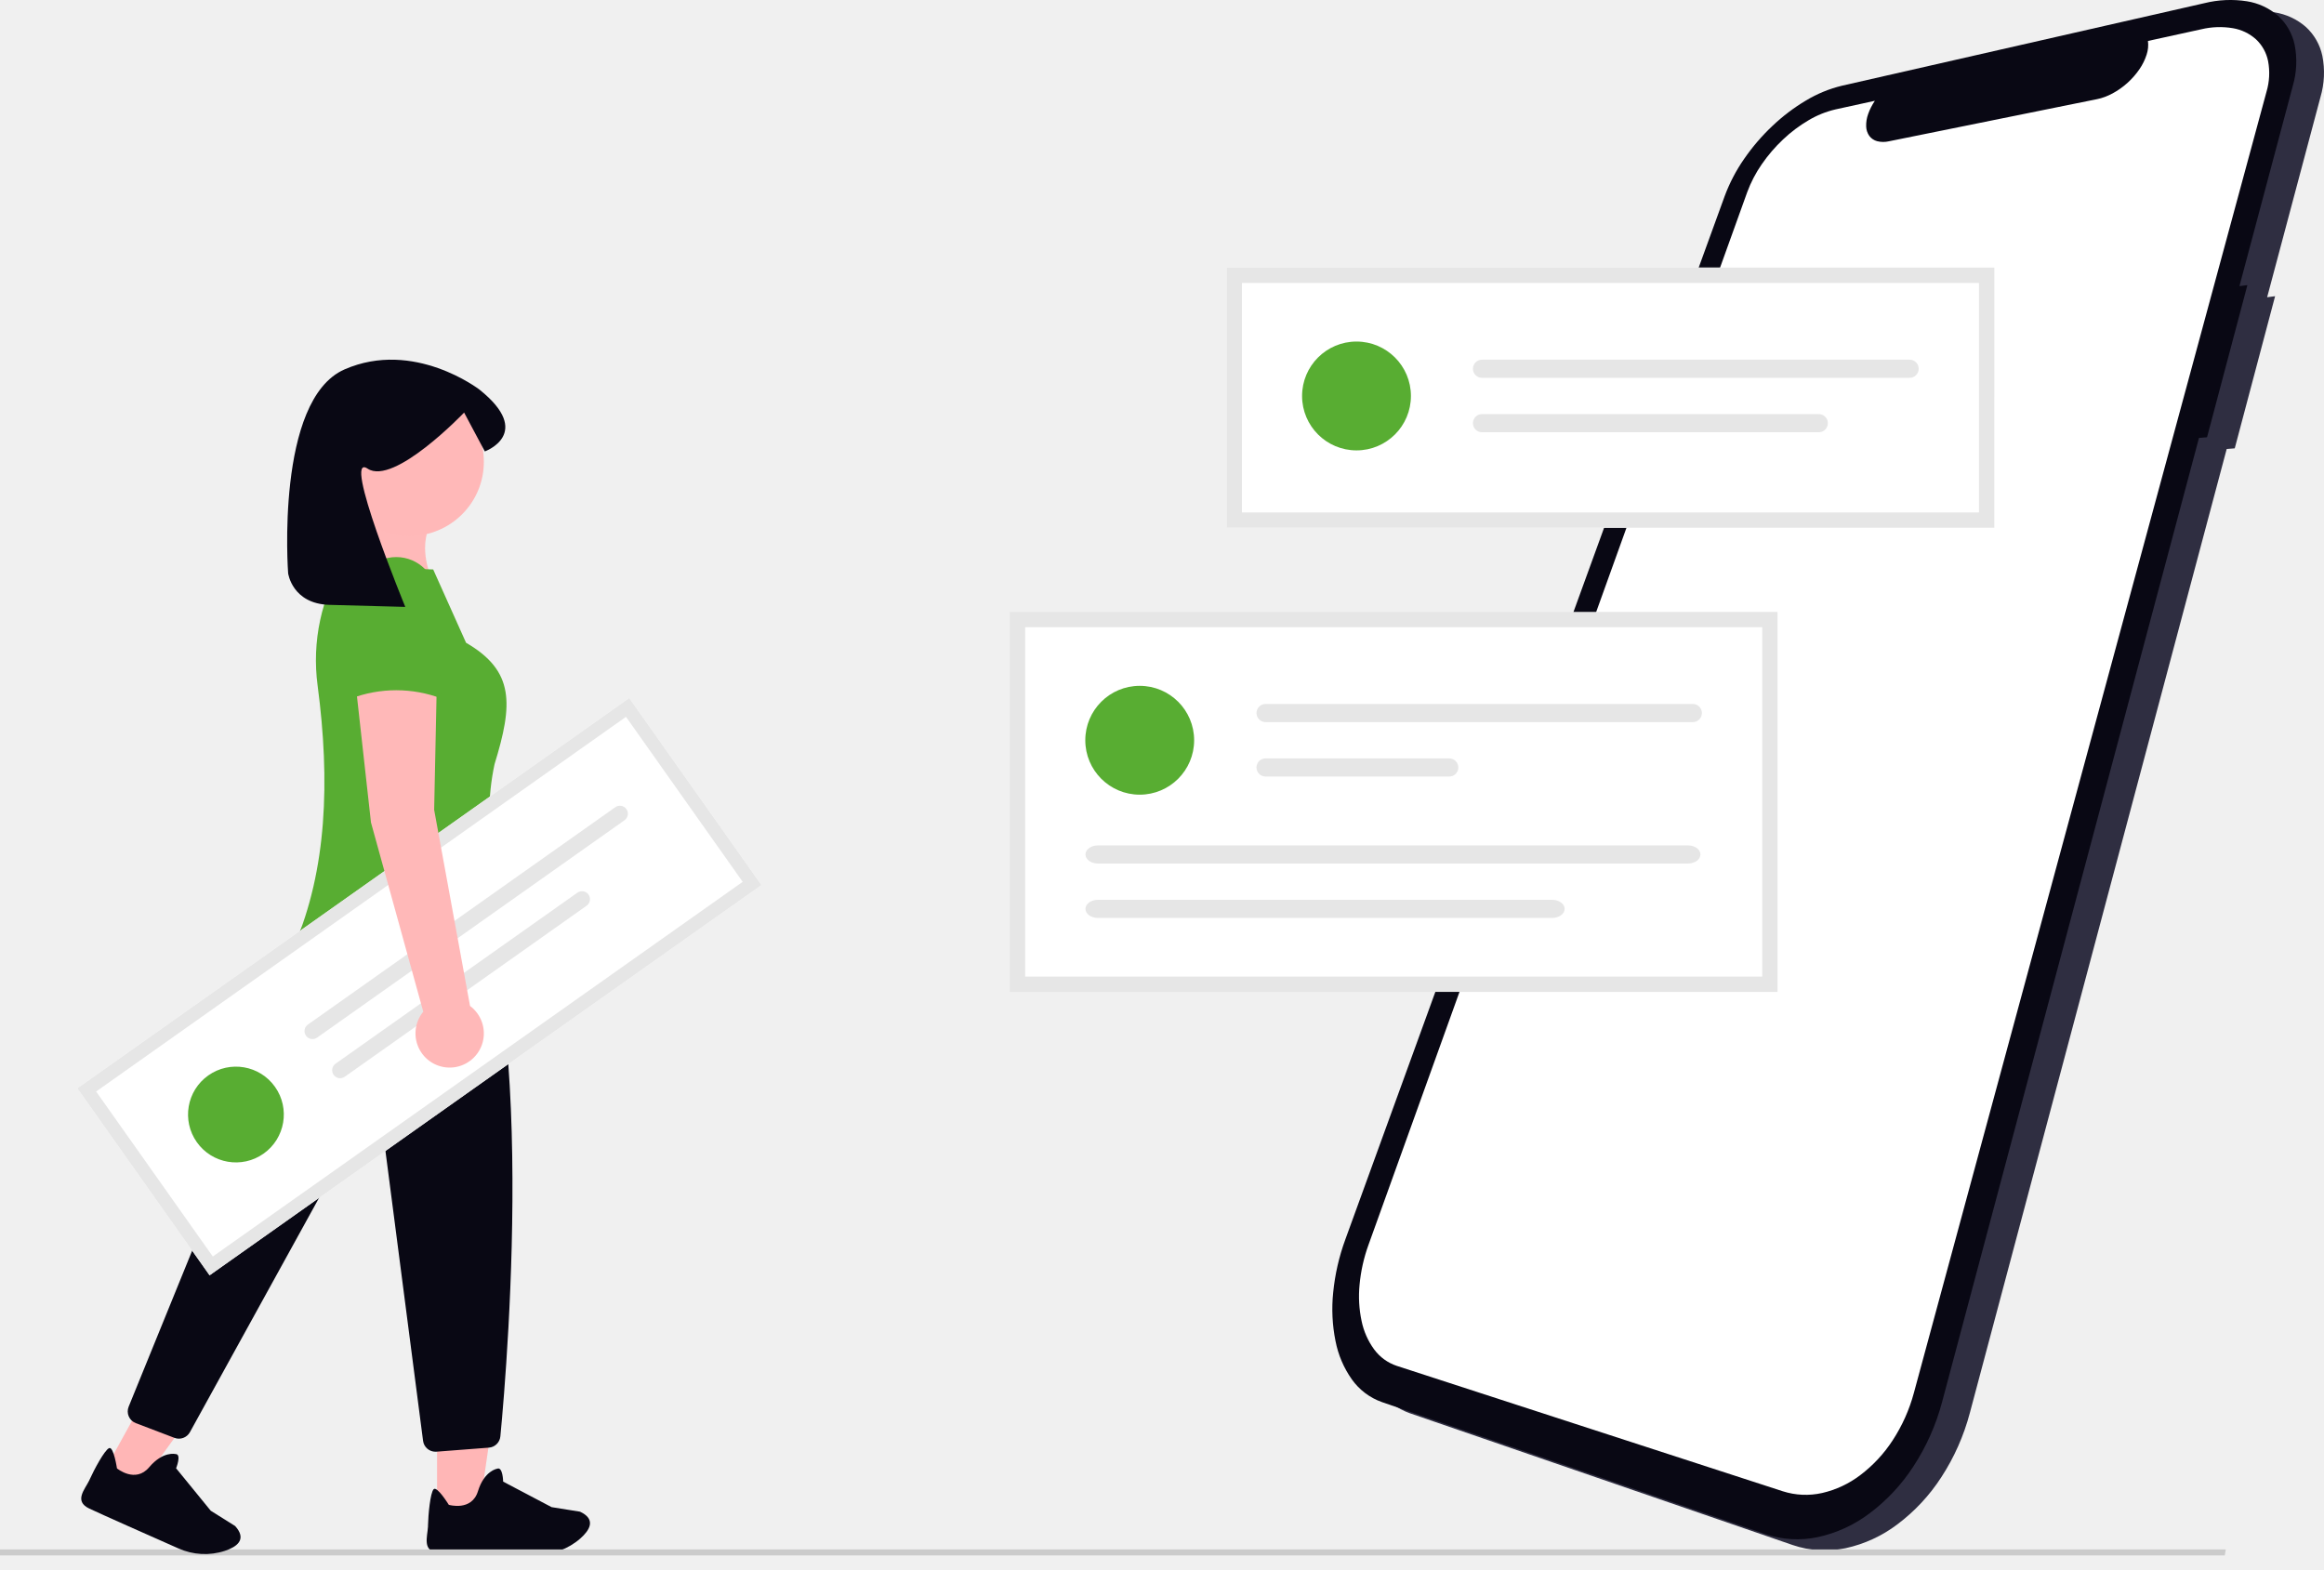
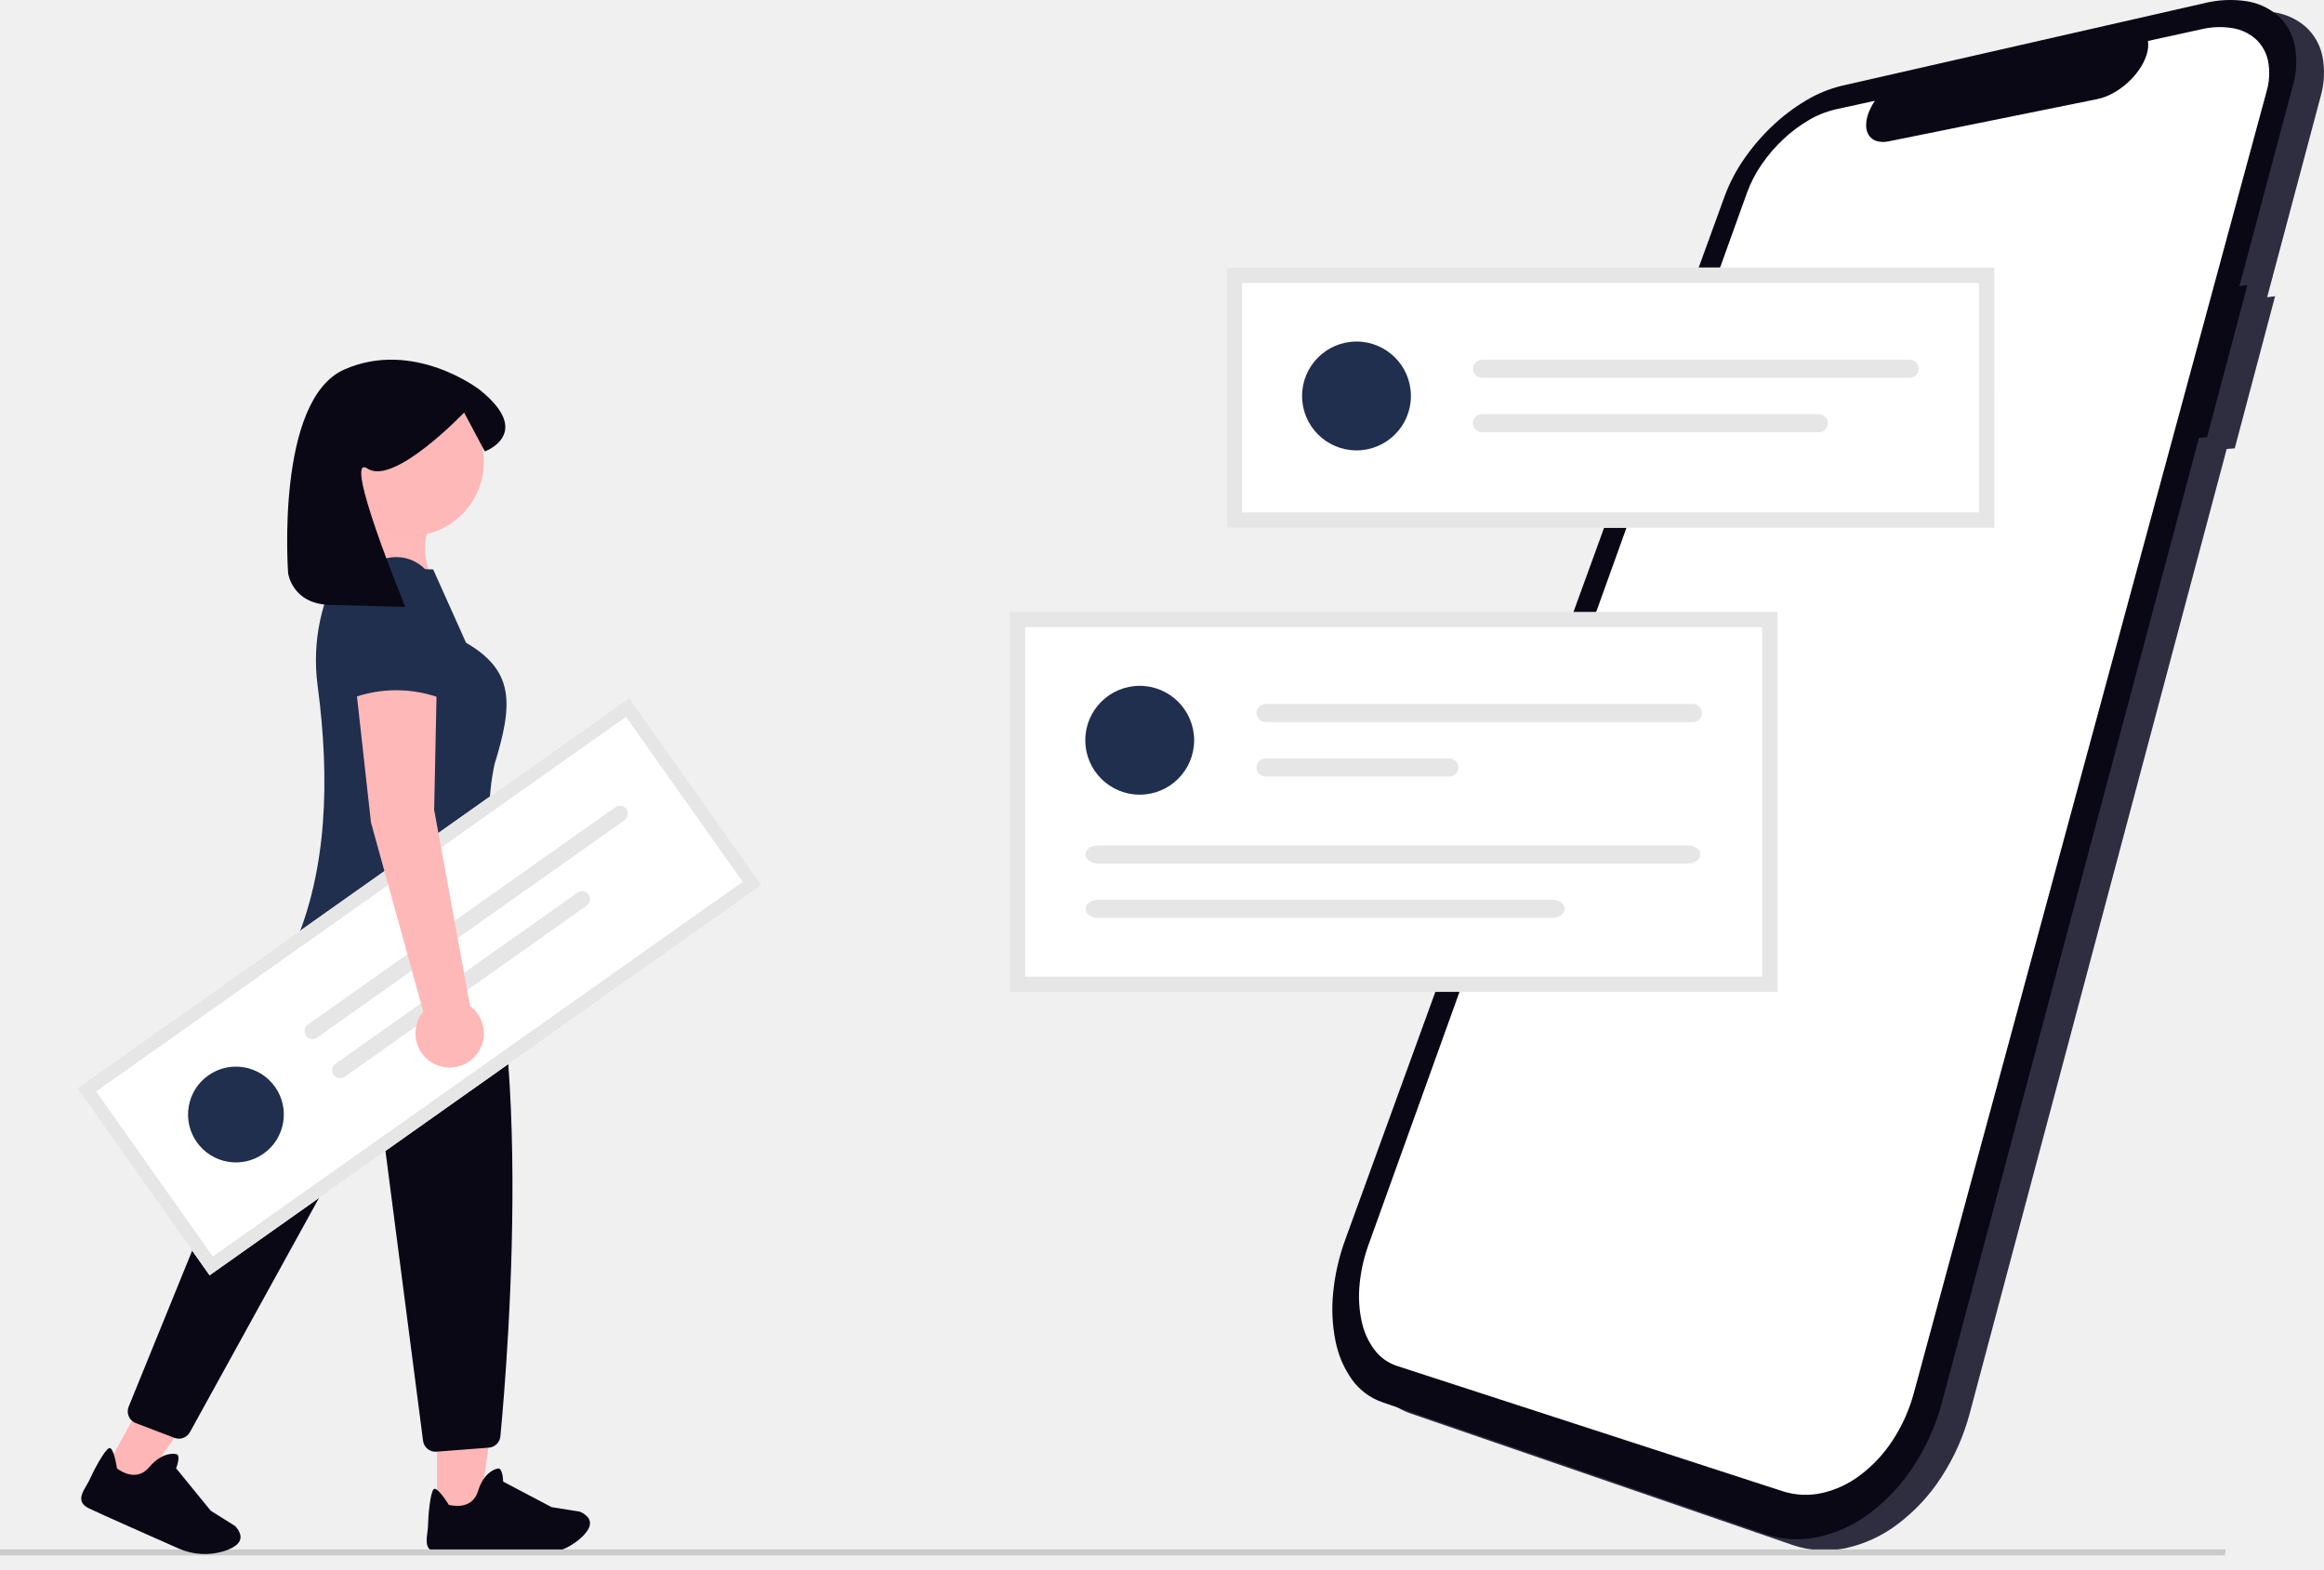
<svg xmlns="http://www.w3.org/2000/svg" width="800.604" height="540.622" viewBox="0 0 800.604 540.622" role="img" artist="Katerina Limpitsouni" source="https://undraw.co/">
  <g id="Group_287" data-name="Group 287" transform="translate(-571.501 -259.359)">
    <path id="Path_1240-106" data-name="Path 1240" d="M0,14.366,23.124,0l6.154,25.631-17.343,6.04C11.232,24.951,7.086,19.232,0,14.366Z" transform="translate(713.669 473.17) rotate(-149)" fill="#ffb9b9" />
    <path id="Path_1-107" data-name="Path 1" d="M1017.467,271.587l-2.741.356,18.379-68.979a29.776,29.776,0,0,0,.642-14.181,18.719,18.719,0,0,0-5.716-9.991,21.4,21.4,0,0,0-10.765-5,37.038,37.038,0,0,0-14.585.653h0L877.774,202.894a44.108,44.108,0,0,0-12.374,5.091,64.892,64.892,0,0,0-11.585,8.784,70.813,70.813,0,0,0-9.7,11.311,57.657,57.657,0,0,0-6.7,12.8h0L706.727,600.34a74.225,74.225,0,0,0-4.2,18.341,55.657,55.657,0,0,0,.8,16.665,34.239,34.239,0,0,0,5.641,13.243,21.518,21.518,0,0,0,10.351,7.808h0L851.291,701.83a34.36,34.36,0,0,0,18.214,1.085,45.622,45.622,0,0,0,17.849-8.219,63.21,63.21,0,0,0,15.068-16.148,76.146,76.146,0,0,0,9.892-22.255h0l88.478-332.067,2.776-.222Z" transform="translate(337.791 89.819)" fill="#2f2e41" />
    <path id="Path_1-2-108" data-name="Path 1" d="M1007.467,267.587l-2.741.356,18.379-68.979a29.778,29.778,0,0,0,.643-14.181,18.718,18.718,0,0,0-5.716-9.991,21.4,21.4,0,0,0-10.765-5,37.037,37.037,0,0,0-14.585.653h0L867.774,198.894a44.108,44.108,0,0,0-12.374,5.091,64.893,64.893,0,0,0-11.585,8.784,70.818,70.818,0,0,0-9.7,11.311,57.653,57.653,0,0,0-6.7,12.8h0L696.727,596.34a74.224,74.224,0,0,0-4.2,18.341,55.655,55.655,0,0,0,.8,16.665,34.239,34.239,0,0,0,5.641,13.243,21.517,21.517,0,0,0,10.351,7.808h0L841.291,697.83a34.36,34.36,0,0,0,18.214,1.085,45.621,45.621,0,0,0,17.849-8.219,63.209,63.209,0,0,0,15.068-16.148,76.146,76.146,0,0,0,9.892-22.255h0l88.478-332.067,2.776-.222Z" transform="translate(338.244 90)" fill="#090814" />
    <path id="Path_2-109" data-name="Path 2" d="M992.012,179.891l-18.361,4.022a10.709,10.709,0,0,1-.463,4.721,19.1,19.1,0,0,1-2.462,5,26.535,26.535,0,0,1-9.293,8.363q-.668.355-1.332.656t-1.327.546q-.661.245-1.313.433t-1.289.317l-71.787,14.536a8.518,8.518,0,0,1-4.043-.046,4.965,4.965,0,0,1-2.673-1.8,5.926,5.926,0,0,1-1.09-3.227,11.379,11.379,0,0,1,.688-4.343q.191-.562.435-1.132t.533-1.14q.286-.573.625-1.14t.715-1.133L865.982,207.5a32.648,32.648,0,0,0-9.3,3.762,48.339,48.339,0,0,0-8.742,6.588,52.885,52.885,0,0,0-7.323,8.528,42.945,42.945,0,0,0-5.027,9.65L705.151,598.609a55.2,55.2,0,0,0-3.1,13.823,41.075,41.075,0,0,0,.7,12.469,25.156,25.156,0,0,0,4.332,9.8,15.963,15.963,0,0,0,7.8,5.666h0L847.828,683.56a25.874,25.874,0,0,0,13.563.608,34.351,34.351,0,0,0,13.185-6.186,47.293,47.293,0,0,0,11.106-11.934,56.8,56.8,0,0,0,7.339-16.4h0l121.468-448.235a22.457,22.457,0,0,0,.551-10.546,14.077,14.077,0,0,0-4.16-7.511,15.858,15.858,0,0,0-7.965-3.839A27.35,27.35,0,0,0,992.012,179.891Z" transform="translate(337.808 89.557)" fill="#fff" />
    <path id="Path_4939-110" data-name="Path 4939" d="M918.556,355.543H654.1V265.926h264.46Z" transform="translate(339.97 85.63)" fill="#fff" />
    <rect id="Rectangle_954" data-name="Rectangle 954" width="259.188" height="125.64" transform="translate(922.019 472.802)" fill="#fff" />
-     <circle id="Ellipse_847" data-name="Ellipse 847" cx="18.748" cy="18.748" r="18.748" transform="translate(945.378 495.64)" fill="#58AD32" />
+     <circle id="Ellipse_847" data-name="Ellipse 847" cx="18.748" cy="18.748" r="18.748" transform="translate(945.378 495.64)" fill="#202F4E" />
    <path id="Path_4940-111" data-name="Path 4940" d="M667.941,423.385a3.125,3.125,0,0,0,0,6.249H815.247a3.125,3.125,0,0,0,0-6.249Z" transform="translate(339.484 78.504)" fill="#e6e6e6" />
    <path id="Path_4941-112" data-name="Path 4941" d="M667.941,443.022a3.125,3.125,0,0,0-.013,6.249h63.4a3.125,3.125,0,0,0,0-6.249Z" transform="translate(339.485 77.615)" fill="#e6e6e6" />
    <path id="Path_4942-113" data-name="Path 4942" d="M607.471,474.415c-2.377,0-4.311,1.4-4.311,3.125s1.934,3.125,4.311,3.125H810.708c2.377,0,4.311-1.4,4.311-3.125s-1.934-3.125-4.311-3.125Z" transform="translate(342.275 76.194)" fill="#e6e6e6" />
    <path id="Path_4943-114" data-name="Path 4943" d="M607.471,494.052c-2.377,0-4.311,1.4-4.311,3.125s1.934,3.125,4.311,3.125H763.926c2.377,0,4.311-1.4,4.311-3.125s-1.934-3.125-4.311-3.125Z" transform="translate(342.275 75.305)" fill="#e6e6e6" />
    <path id="Path_4944-115" data-name="Path 4944" d="M840.334,521.072H575.874V390.16h264.46ZM581.146,515.8H835.063V395.431H581.146Z" transform="translate(343.51 80.007)" fill="#e6e6e6" />
-     <circle id="Ellipse_848" data-name="Ellipse 848" cx="18.748" cy="18.748" r="18.748" transform="translate(1020.06 377.028)" fill="#58AD32" />
+     <circle id="Ellipse_848" data-name="Ellipse 848" cx="18.748" cy="18.748" r="18.748" transform="translate(1020.06 377.028)" fill="#202F4E" />
    <path id="Path_4945-116" data-name="Path 4945" d="M746.162,299.151a3.125,3.125,0,1,0,0,6.249H893.469a3.125,3.125,0,0,0,0-6.249Z" transform="translate(335.944 84.126)" fill="#e6e6e6" />
    <path id="Path_4946-117" data-name="Path 4946" d="M746.162,318.788a3.125,3.125,0,1,0-.013,6.249h115.91a3.125,3.125,0,1,0,0-6.249Z" transform="translate(335.945 83.237)" fill="#e6e6e6" />
    <path id="Path_4947-118" data-name="Path 4947" d="M918.556,355.543H654.1V265.926h264.46Zm-259.188-5.272H913.284V271.2H659.367Z" transform="translate(339.97 85.63)" fill="#e6e6e6" />
    <path id="Path_4948-119" data-name="Path 4948" d="M239.685,539.4h13.836l6.582-45.276H239.682Z" transform="translate(482.379 245.226)" fill="#ffb6b6" />
    <path id="Path_4950-120" data-name="Path 4950" d="M100.06,524.087l10.767,5.9L138.782,491.4,122.892,482.7Z" transform="translate(504.63 247.047)" fill="#ffb6b6" />
    <path id="Path_4952-121" data-name="Path 4952" d="M366.075,647.059a4.308,4.308,0,0,1-4.269-3.754l-14.68-113.12a2.394,2.394,0,0,0-4.47-.848l-61.179,111a4.332,4.332,0,0,1-5.307,1.948L262.836,637.2a4.308,4.308,0,0,1-2.457-5.65l42.38-104.109a3.319,3.319,0,0,0,.216-.825c5.74-44.428,20.345-67.022,24.684-72.888a3.336,3.336,0,0,0,.475-3.038l-.6-1.79a4.306,4.306,0,0,1,.829-4.191c15.636-17.81,42.89-8.091,43.163-7.991l.137.05.086.117c30.559,41.909,19.26,178.03,16.685,204.892a4.3,4.3,0,0,1-3.958,3.877l-18.07,1.391C366.3,647.055,366.186,647.059,366.075,647.059Z" transform="translate(355.44 112.441)" fill="#090814" />
    <path id="Path_2634-122" data-name="Path 2634" d="M263.266,805.18a22.184,22.184,0,0,1-15.047,5.481c-10.19-.149-29.228-.454-33.648-.642-5.915-.266-3.953-5.426-3.762-8.981v-.352c.069-3.563.766-11.283,1.946-12.489s5.217,5.371,5.217,5.371,7.883,2.349,10.052-4.7,6.573-7.728,6.573-7.728c2-.885,2.1,4.432,2.1,4.432l16.686,8.793,9.791,1.566c.314.149.6.3.866.446C268.468,798.916,266.506,802.315,263.266,805.18Z" transform="translate(508.137 -15.776)" fill="#090814" />
    <ellipse id="Ellipse_849" data-name="Ellipse 849" cx="25.538" cy="25.538" rx="25.538" ry="25.538" transform="translate(687.106 392.938)" fill="#ffb8b8" />
-     <path id="Path_4953-123" data-name="Path 4953" d="M328.274,454.952l76.867,7c-6.7-23.3-12.842-46.524-7.837-69.66,6.355-20.656,6.946-32.1-9.819-41.826l-11.32-25.252-20.487-.745-9.99-2.738a65.785,65.785,0,0,0-9.337,43.5C340.695,398.164,339.522,428.725,328.274,454.952Z" transform="translate(344.569 130.331)" fill="#58AD32" />
+     <path id="Path_4953-123" data-name="Path 4953" d="M328.274,454.952l76.867,7c-6.7-23.3-12.842-46.524-7.837-69.66,6.355-20.656,6.946-32.1-9.819-41.826l-11.32-25.252-20.487-.745-9.99-2.738a65.785,65.785,0,0,0-9.337,43.5C340.695,398.164,339.522,428.725,328.274,454.952Z" transform="translate(344.569 130.331)" fill="#202F4E" />
    <path id="Path_4955-124" data-name="Path 4955" d="M766.42,561.183H0V559.1H766.769Z" transform="translate(571.501 234.056)" fill="#cbcbcb" />
    <path id="Path_4956-125" data-name="Path 4956" d="M475.093,443,284.974,577.443l-45.559-64.426L429.534,378.573Z" transform="translate(358.73 121.272)" fill="#fff" />
-     <ellipse id="Ellipse_850" data-name="Ellipse 850" cx="16.507" cy="16.507" rx="16.507" ry="16.507" transform="matrix(0.816, -0.577, 0.577, 0.816, 629.783, 639.386)" fill="#58AD32" />
+     <ellipse id="Ellipse_850" data-name="Ellipse 850" cx="16.507" cy="16.507" rx="16.507" ry="16.507" transform="matrix(0.816, -0.577, 0.577, 0.816, 629.783, 639.386)" fill="#202F4E" />
    <path id="Path_4962-126" data-name="Path 4962" d="M52.92,24.137a22.184,22.184,0,0,1-15.047,5.481c-10.19-.149-29.228-.454-33.648-.642C-1.689,28.71.272,23.55.463,20v-.352C.532,16.08,1.23,8.36,2.409,7.154s5.217,5.371,5.217,5.371,7.883,2.349,10.052-4.7S24.252.1,24.252.1c2-.885,2.1,4.432,2.1,4.432l16.686,8.793,9.791,1.566c.314.149.6.3.866.446C58.122,17.873,56.161,21.271,52.92,24.137Z" transform="matrix(0.921, 0.391, -0.391, 0.921, 609.671, 750.726)" fill="#090814" />
    <path id="Path_4957-127" data-name="Path 4957" d="M333.67,498.1a2.751,2.751,0,0,0,3.177,4.493l105.9-74.886a2.751,2.751,0,1,0-3.177-4.493Z" transform="translate(343.895 114.238)" fill="#e6e6e6" />
    <path id="Path_4958-128" data-name="Path 4958" d="M345.006,517.157a2.751,2.751,0,1,0,3.168,4.5l.009-.007L431.5,462.731a2.751,2.751,0,0,0-3.177-4.493Z" transform="translate(342.089 108.657)" fill="#e6e6e6" />
    <path id="Path_4959-129" data-name="Path 4959" d="M475.093,443,284.974,577.443l-45.559-64.426L429.534,378.573ZM286.084,570.973,468.623,441.889l-40.2-56.846L245.885,514.127Z" transform="translate(358.73 121.272)" fill="#e6e6e6" />
    <path id="Path_4960-130" data-name="Path 4960" d="M392.885,483.878l-12.363-67.585.871-41.8-27.864-.871,5.225,47.021,18.017,65.2a11.775,11.775,0,1,0,16.116-1.971Z" transform="translate(340.544 122.059)" fill="#ffb8b8" />
-     <path id="Path_4961-131" data-name="Path 4961" d="M351.457,369.56a44.033,44.033,0,0,1,31.347,0l-1.742-34.83A13.932,13.932,0,0,0,367.13,320.8h0A13.932,13.932,0,0,0,353.2,334.73Z" transform="translate(340.875 130.479)" fill="#58AD32" />
+     <path id="Path_4961-131" data-name="Path 4961" d="M351.457,369.56a44.033,44.033,0,0,1,31.347,0l-1.742-34.83A13.932,13.932,0,0,0,367.13,320.8h0A13.932,13.932,0,0,0,353.2,334.73Z" transform="translate(340.875 130.479)" fill="#202F4E" />
    <path id="Path_4976-132" data-name="Path 4976" d="M436.3,73.588s1.388,10.535,14.253,10.879l26.1.7s-22.06-53.685-12.989-47.637S496.922,18.22,496.922,18.22l7.137,13.386s17.051-6.175-1.846-21.295c0,0-22.547-17.432-46.483-6.964S436.3,73.588,436.3,73.588h0Z" transform="translate(234.463 383.276)" fill="#090814" />
  </g>
</svg>
